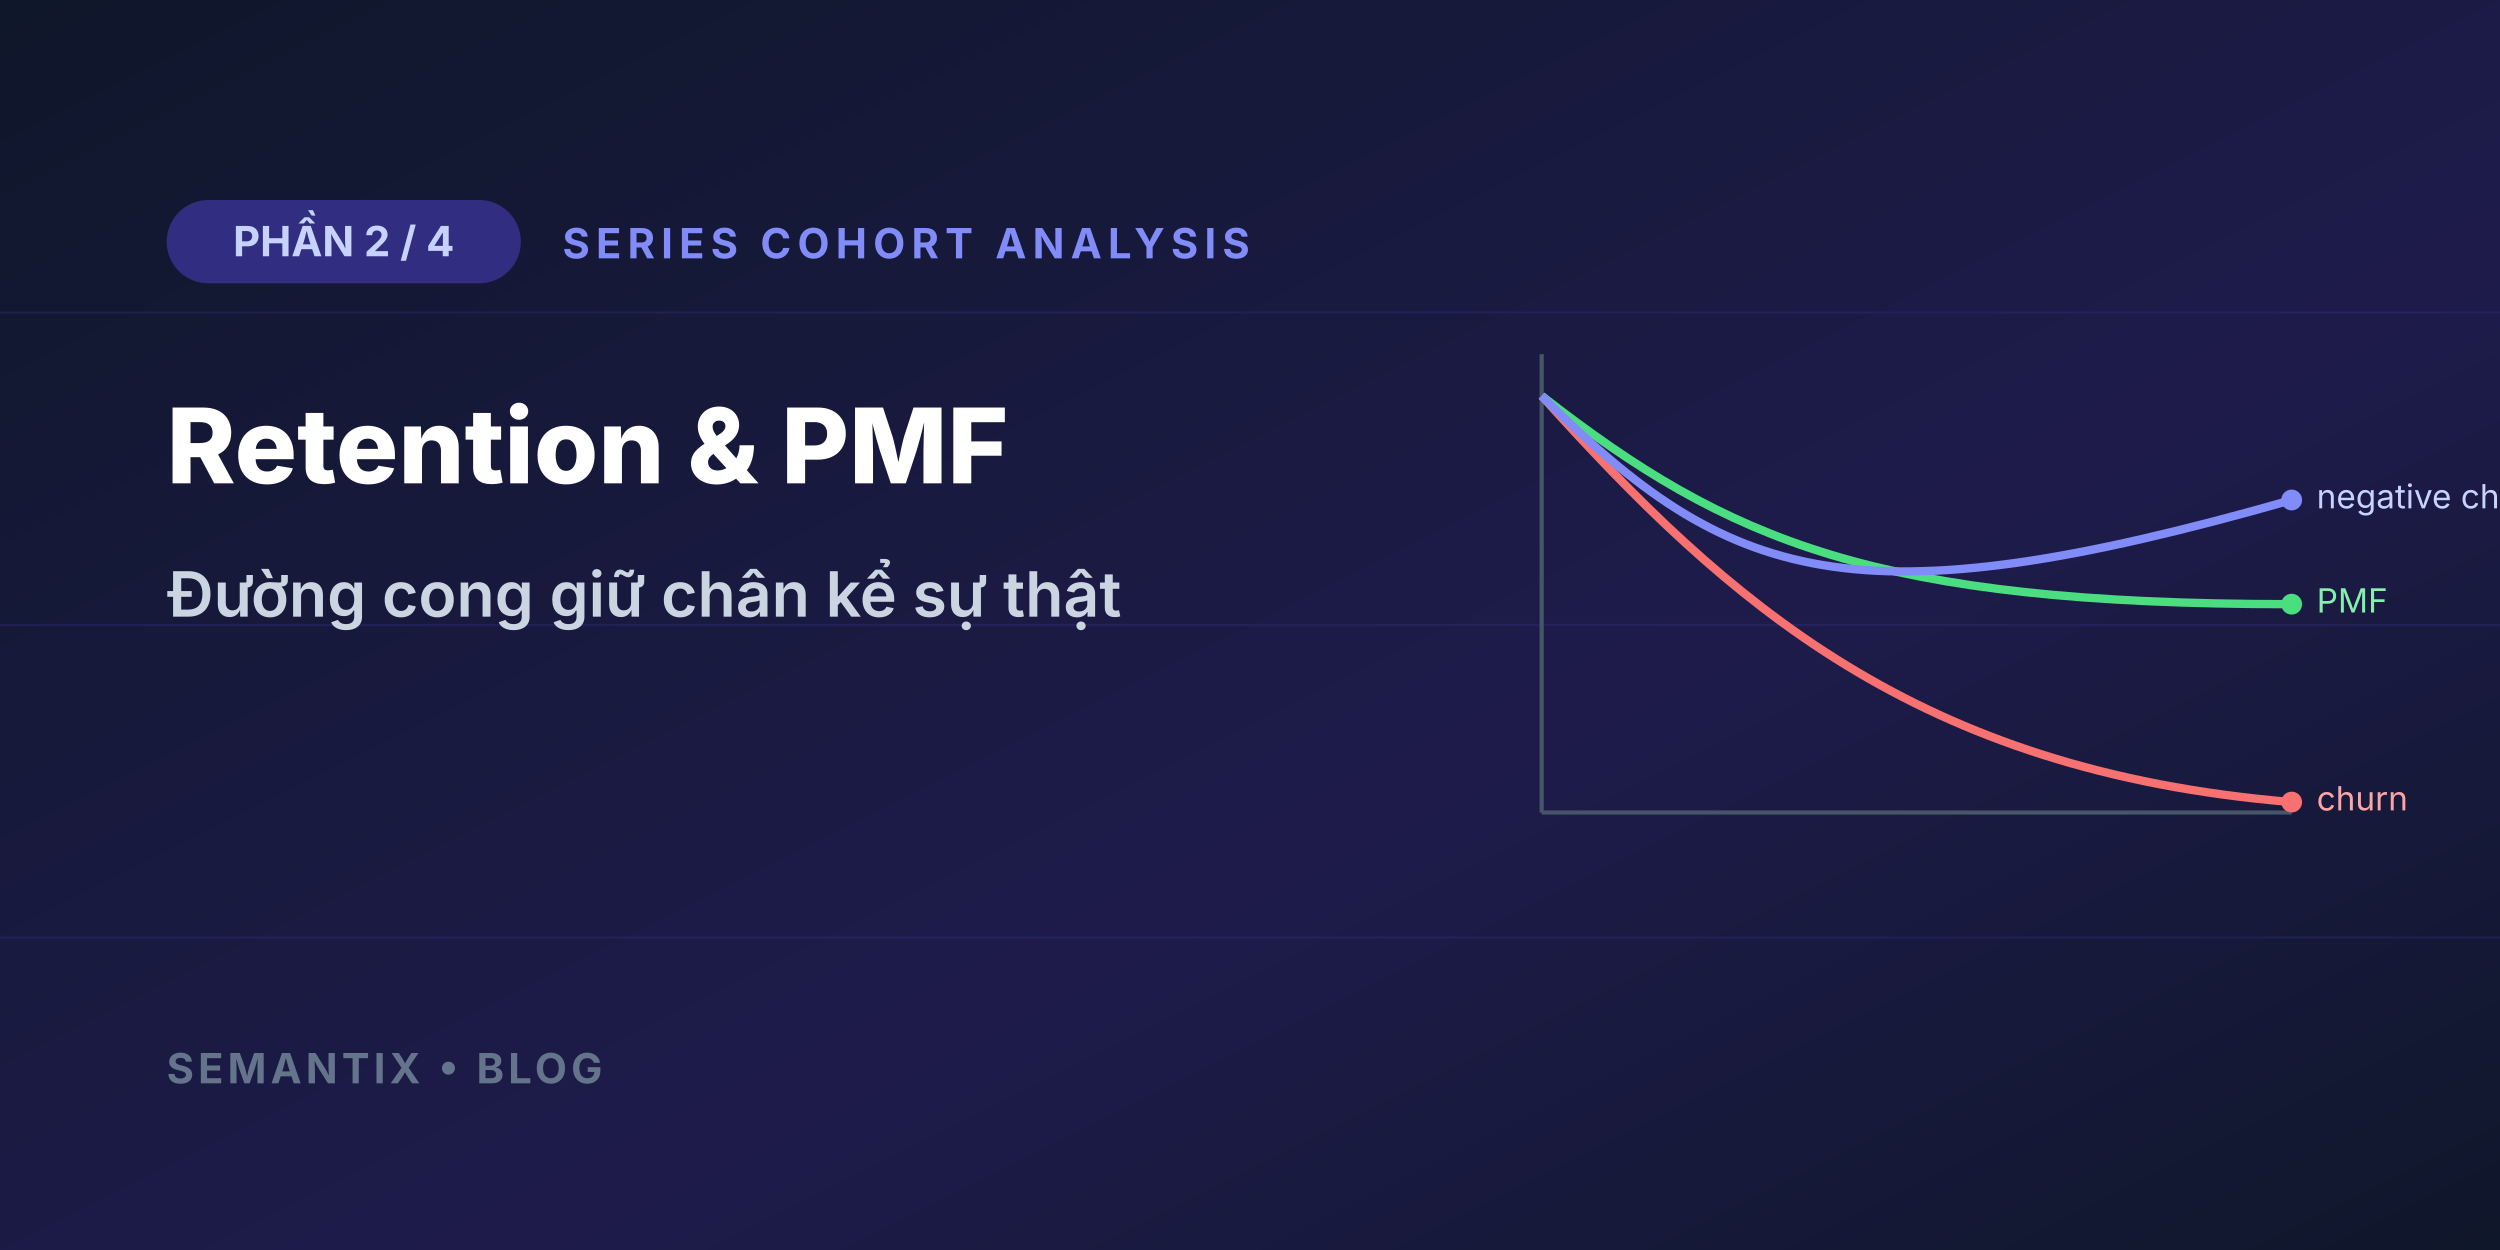
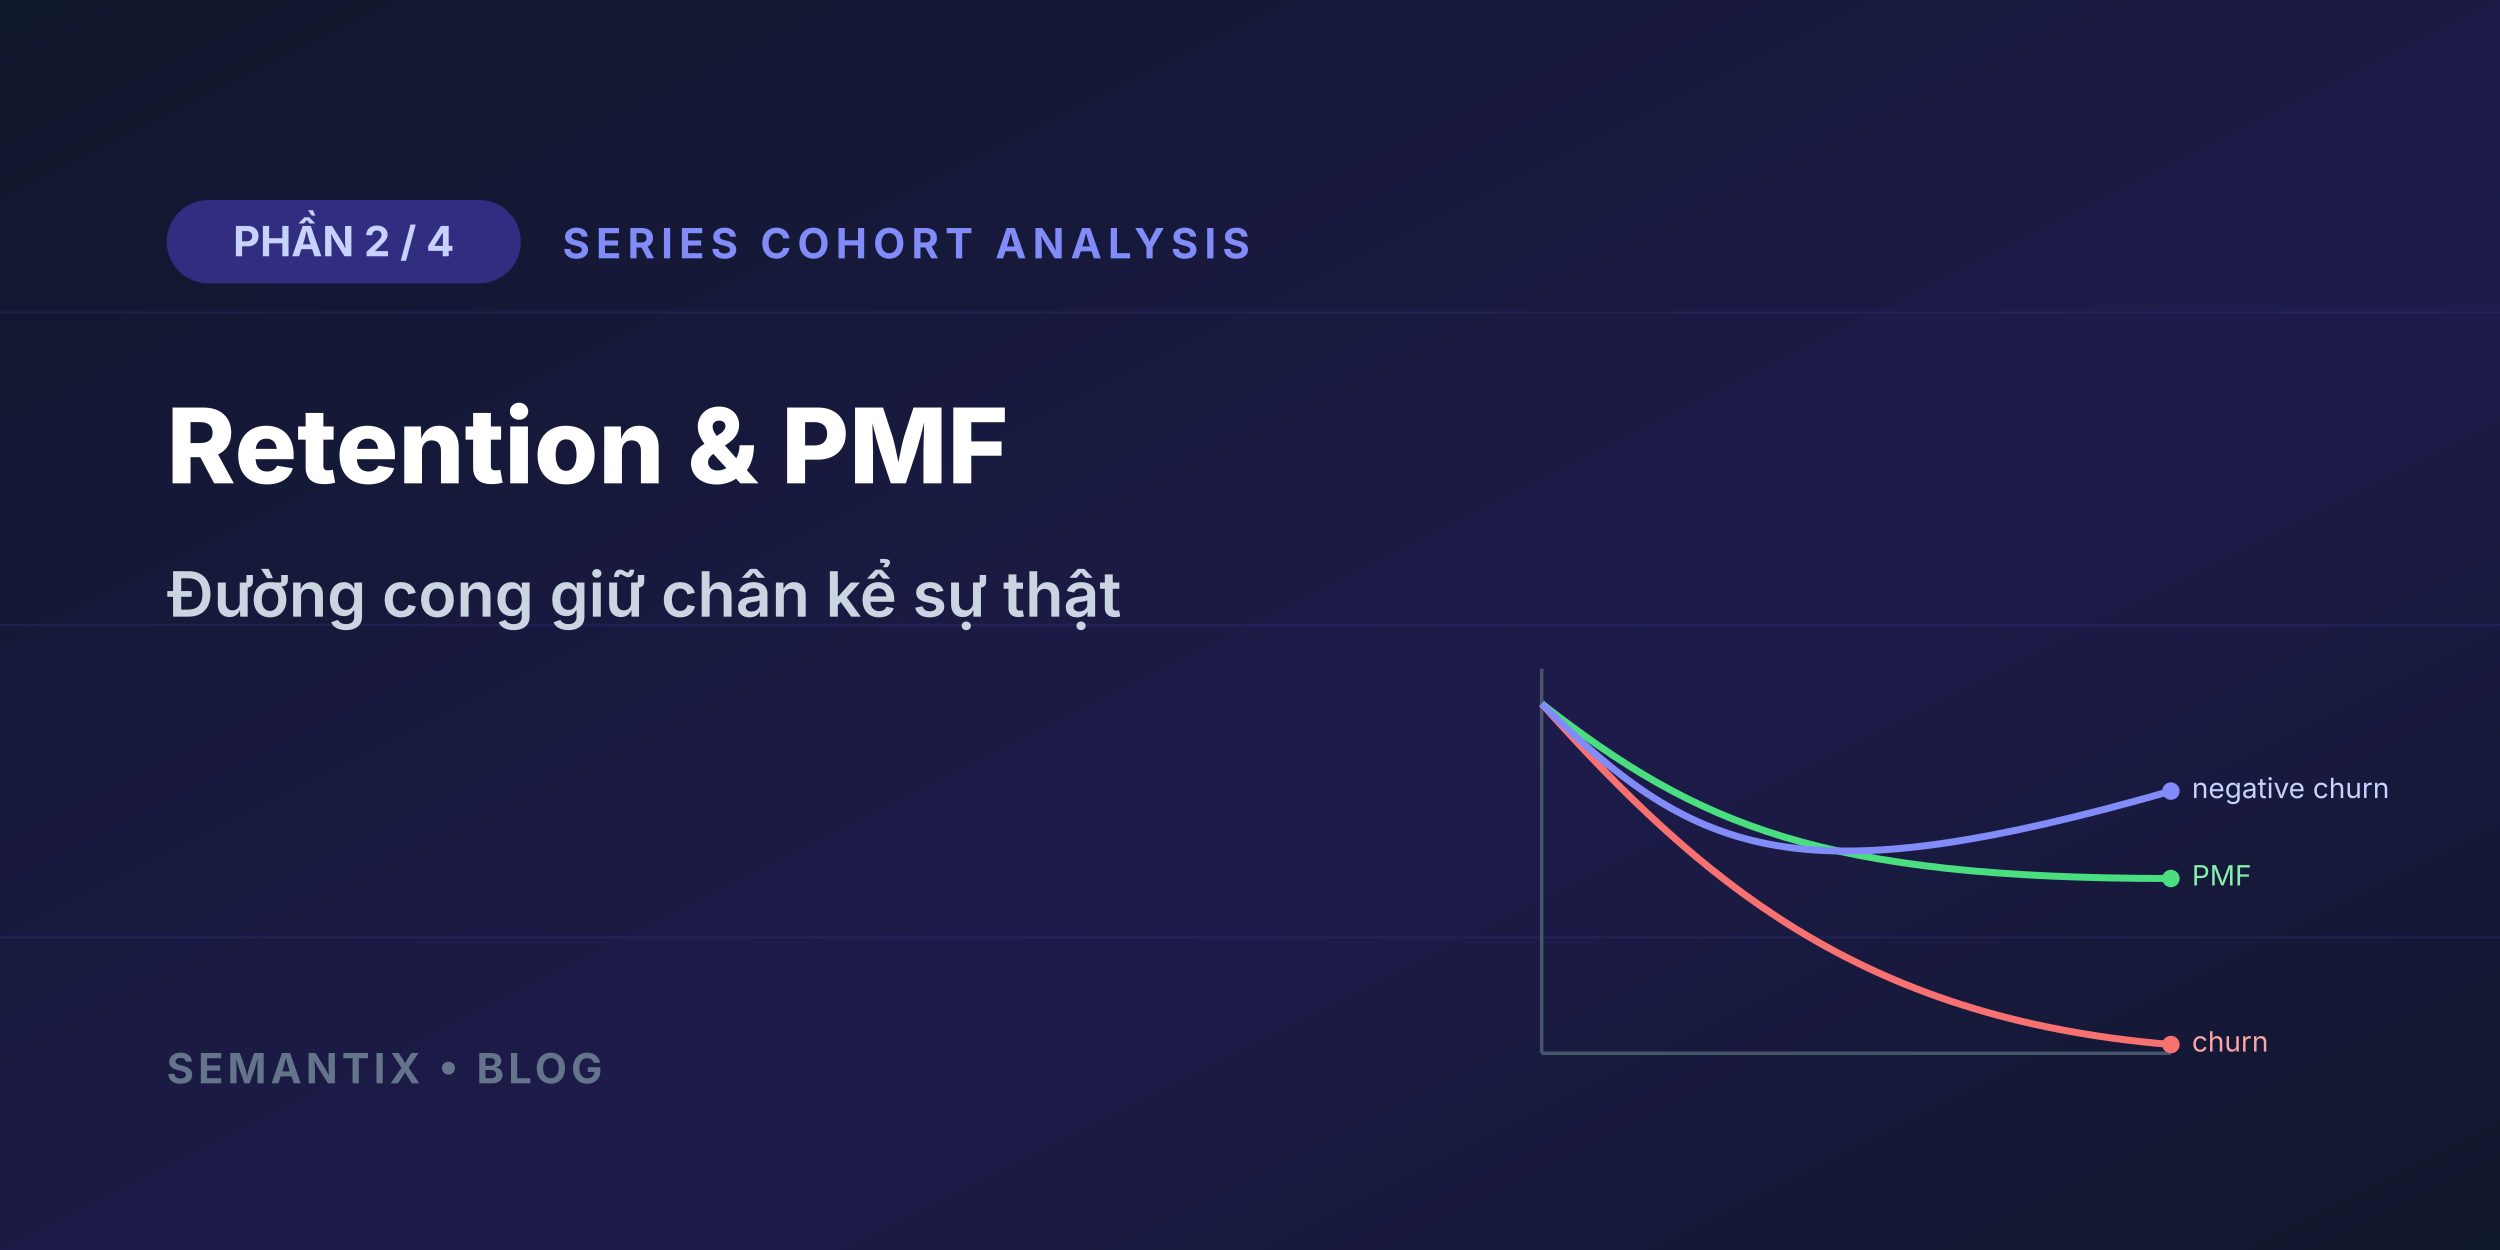
<svg xmlns="http://www.w3.org/2000/svg" viewBox="0 0 1200 600" font-family="Inter, 'Segoe UI', Arial, sans-serif">
  <defs>
    <linearGradient id="bgc2" x1="0" y1="0" x2="1" y2="1">
      <stop offset="0" stop-color="#0F172A" />
      <stop offset="0.6" stop-color="#1E1B4B" />
      <stop offset="1" stop-color="#0F172A" />
    </linearGradient>
  </defs>
  <rect width="1200" height="600" fill="url(#bgc2)" />
  <g stroke="#312E81" stroke-width="1" opacity="0.35">
    <line x1="0" y1="150" x2="1200" y2="150" />
    <line x1="0" y1="300" x2="1200" y2="300" />
    <line x1="0" y1="450" x2="1200" y2="450" />
  </g>
  <rect x="80" y="96" width="170" height="40" rx="20" fill="#312E81" />
  <text x="165" y="123" fill="#C7D2FE" font-size="20" font-weight="700" text-anchor="middle">PHẦN 2 / 4</text>
  <text x="270" y="124" fill="#818CF8" font-size="20" font-weight="700" letter-spacing="3">SERIES COHORT ANALYSIS</text>
  <text x="80" y="232" fill="#ffffff" font-size="50" font-weight="800">Retention &amp; PMF</text>
  <text x="80" y="296" fill="#CBD5E1" font-size="30" font-weight="600">Đường cong giữ chân kể sự thật</text>
  <text x="80" y="520" fill="#64748B" font-size="20" font-weight="700" letter-spacing="2">SEMANTIX • BLOG</text>
-   <g transform="translate(740,170)">
+   <g transform="translate(740,321) scale(0.839)">
    <line x1="0" y1="0" x2="0" y2="220" stroke="#475569" stroke-width="2" />
    <line x1="0" y1="220" x2="360" y2="220" stroke="#475569" stroke-width="2" />
    <path d="M0 20 C 90 120, 180 200, 360 215" fill="none" stroke="#F87171" stroke-width="4" />
    <path d="M0 20 C 90 90, 160 120, 360 120" fill="none" stroke="#4ADE80" stroke-width="4" />
    <path d="M0 20 C 90 110, 150 130, 360 70" fill="none" stroke="#818CF8" stroke-width="4" />
    <circle cx="360" cy="215" r="5" fill="#F87171" />
    <circle cx="360" cy="120" r="5" fill="#4ADE80" />
    <circle cx="360" cy="70" r="5" fill="#818CF8" />
    <text x="372" y="219" fill="#FCA5A5" font-size="16">churn</text>
    <text x="372" y="124" fill="#86EFAC" font-size="16">PMF</text>
    <text x="372" y="74" fill="#C7D2FE" font-size="16">negative churn</text>
  </g>
</svg>
